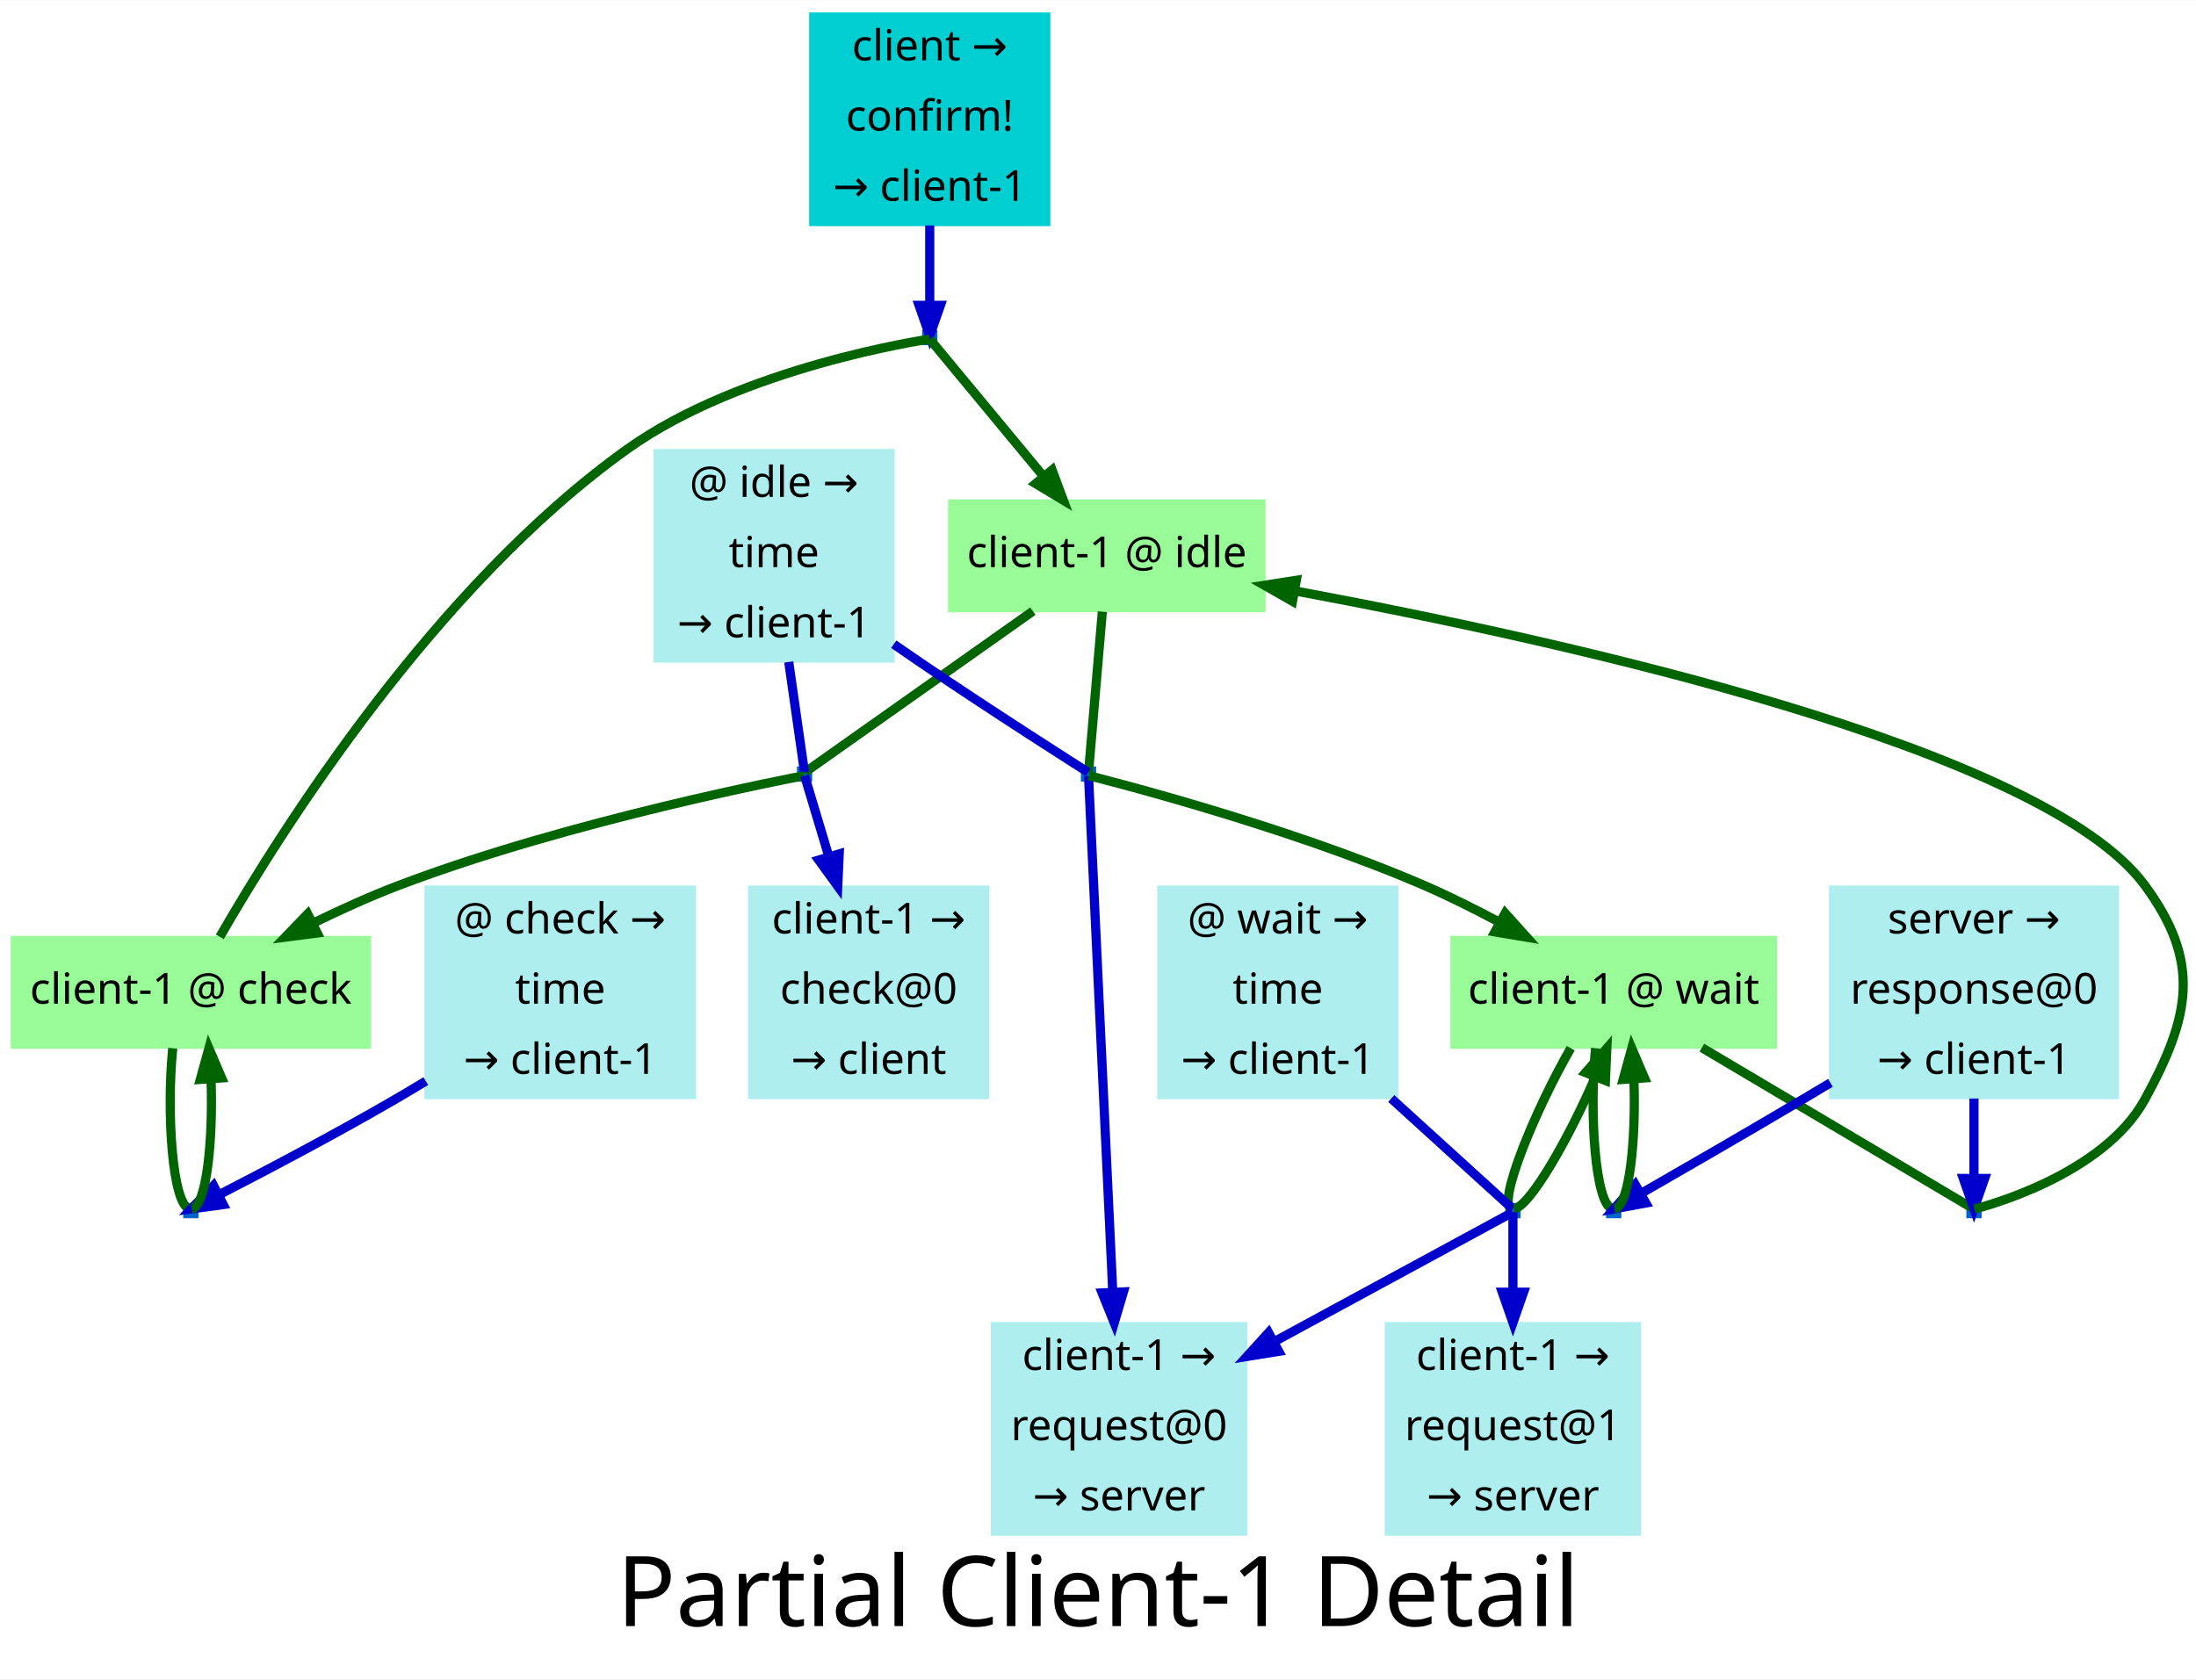
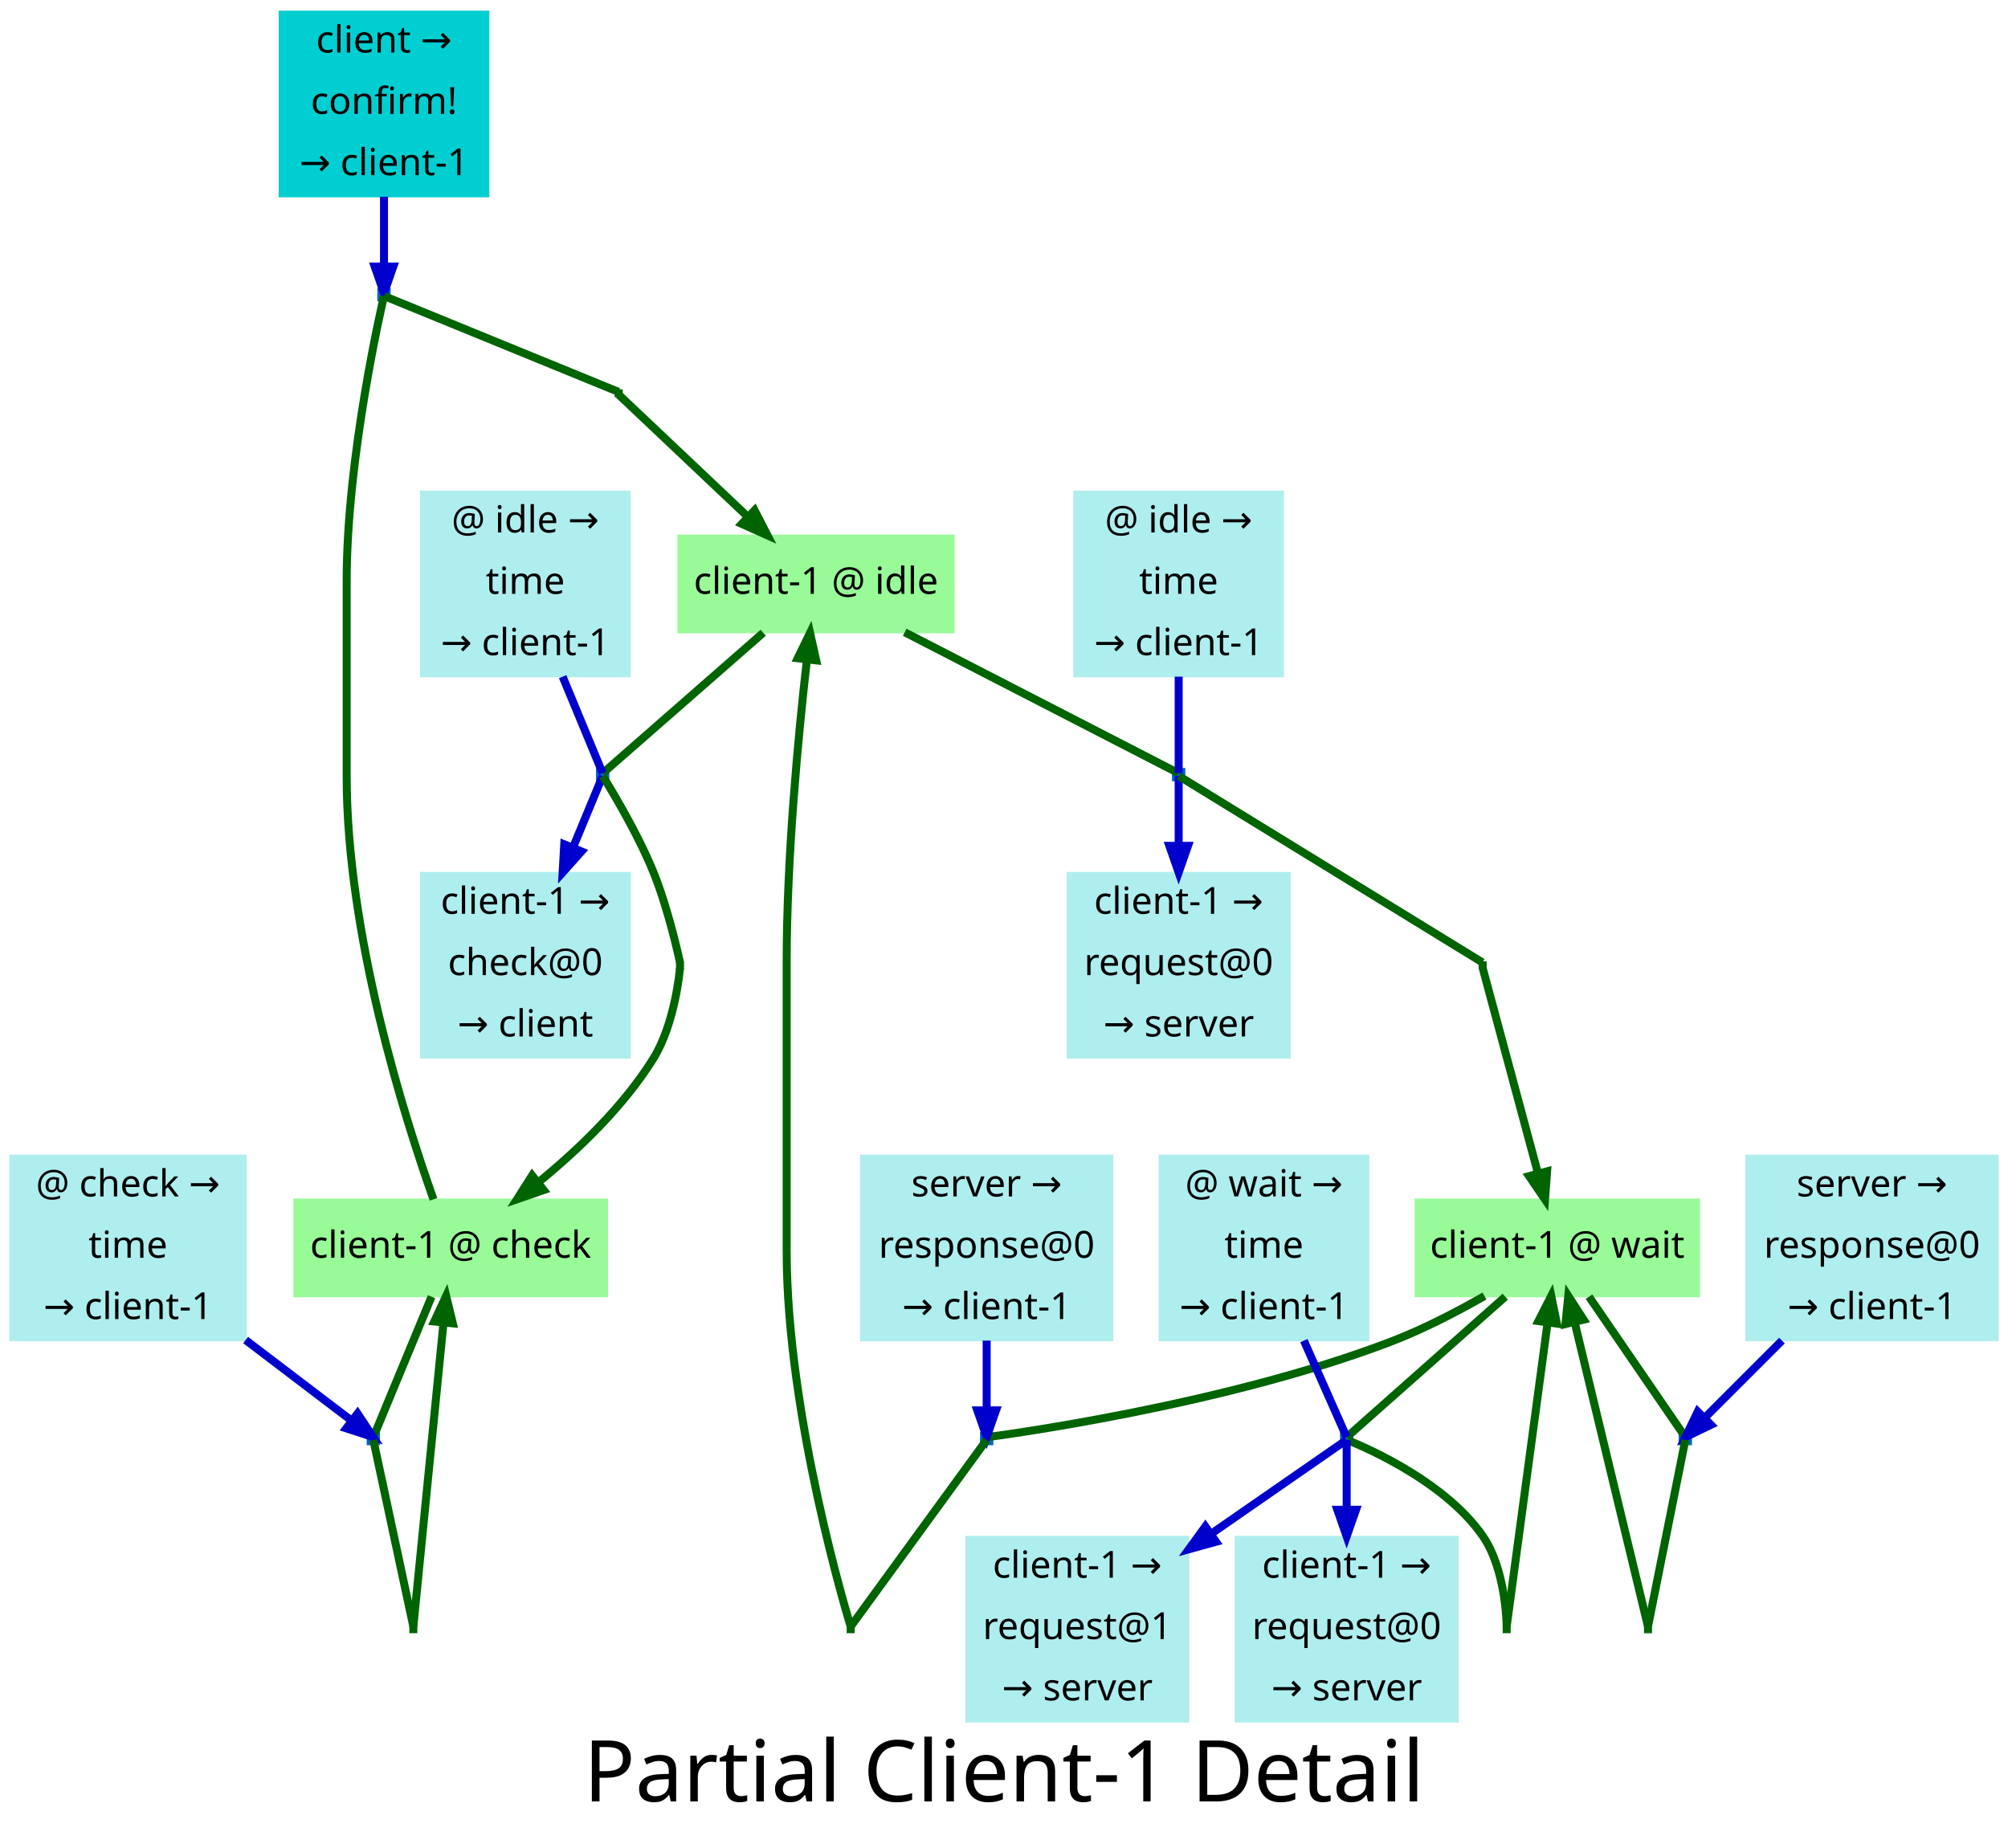
- <svg xmlns="http://www.w3.org/2000/svg" width="719pt" height="550pt" viewBox="0.00 0.00 719.21 550.00">
-   <g id="graph0" class="graph" transform="scale(1 1) rotate(0) translate(4 546)">
-     <polygon fill="white" stroke="transparent" points="-4,4 -4,-546 715.21,-546 715.21,4 -4,4" />
-     <text text-anchor="middle" x="355.61" y="-13.4" font-family="Sans-Serif" font-size="32.00">Partial Client-1 Detail</text>
+ <svg xmlns="http://www.w3.org/2000/svg" width="753pt" height="693pt" viewBox="0.00 0.00 753.00 693.00">
+   <g id="graph0" class="graph" transform="scale(1 1) rotate(0) translate(4 689)">
+     <polygon fill="white" stroke="transparent" points="-4,4 -4,-689 749,-689 749,4 -4,4" />
+     <text text-anchor="middle" x="372.5" y="-13.4" font-family="Sans-Serif" font-size="32.00">Partial Client-1 Detail</text>
    <g id="node1" class="node">
-       <polygon fill="darkturquoise" stroke="darkturquoise" points="261.5,-472.5 261.5,-541.5 339.5,-541.5 339.5,-472.5 261.5,-472.5" />
-       <text text-anchor="middle" x="300.5" y="-526.3" font-family="Sans-Serif" font-size="14.00">client →</text>
-       <polyline fill="none" stroke="darkturquoise" points="261.5,-518.5 339.5,-518.5 " />
-       <text text-anchor="middle" x="300.5" y="-503.3" font-family="Sans-Serif" font-size="14.00">confirm!</text>
-       <polyline fill="none" stroke="darkturquoise" points="261.5,-495.5 339.5,-495.5 " />
-       <text text-anchor="middle" x="300.5" y="-480.3" font-family="Sans-Serif" font-size="14.00">→ client-1</text>
+       <polygon fill="darkturquoise" stroke="darkturquoise" points="101,-615.5 101,-684.5 179,-684.5 179,-615.5 101,-615.5" />
+       <text text-anchor="middle" x="140" y="-669.3" font-family="Sans-Serif" font-size="14.00">client →</text>
+       <polyline fill="none" stroke="darkturquoise" points="101,-661.5 179,-661.5 " />
+       <text text-anchor="middle" x="140" y="-646.3" font-family="Sans-Serif" font-size="14.00">confirm!</text>
+       <polyline fill="none" stroke="darkturquoise" points="101,-638.5 179,-638.5 " />
+       <text text-anchor="middle" x="140" y="-623.3" font-family="Sans-Serif" font-size="14.00">→ client-1</text>
    </g>
    <g id="node2" class="node">
-       <polygon fill="none" stroke="#0063cd" stroke-width="4" points="301,-436 300,-436 300,-435 301,-435 301,-436" />
+       <polygon fill="none" stroke="#0063cd" stroke-width="4" points="140.5,-579 139.5,-579 139.5,-578 140.5,-578 140.5,-579" />
    </g>
    <g id="edge1" class="edge">
-       <path fill="none" stroke="mediumblue" stroke-width="3" d="M300.5,-472.23C300.5,-462.75 300.5,-453.14 300.5,-446.21" />
-       <polygon fill="mediumblue" stroke="mediumblue" stroke-width="3" points="304,-446.05 300.5,-436.05 297,-446.05 304,-446.05" />
+       <path fill="none" stroke="mediumblue" stroke-width="3" d="M140,-615.23C140,-605.75 140,-596.14 140,-589.21" />
+       <polygon fill="mediumblue" stroke="mediumblue" stroke-width="3" points="143.5,-589.05 140,-579.05 136.5,-589.05 143.5,-589.05" />
+     </g>
+     <g id="node3" class="node">
+       <polygon fill="none" stroke="darkgreen" stroke-width="2" points="228.5,-542 227.5,-542 227.5,-541 228.5,-541 228.5,-542" />
+     </g>
+     <g id="edge3" class="edge">
+       <path fill="none" stroke="darkgreen" stroke-width="3" d="M140.06,-577.97C142.69,-576.9 225.36,-543.08 227.94,-542.03" />
+     </g>
+     <g id="node5" class="node">
+       <polygon fill="palegreen" stroke="palegreen" points="353.5,-488 250.5,-488 250.5,-452 353.5,-452 353.5,-488" />
+       <text text-anchor="middle" x="302" y="-466.3" font-family="Sans-Serif" font-size="14.00">client-1 @ idle</text>
+     </g>
+     <g id="edge4" class="edge">
+       <path fill="none" stroke="darkgreen" stroke-width="3" d="M228.05,-540.95C229.39,-539.68 255.61,-514.88 276.45,-495.17" />
+       <polygon fill="darkgreen" stroke="darkgreen" stroke-width="3" points="278.97,-497.61 283.83,-488.19 274.16,-492.52 278.97,-497.61" />
    </g>
    <g id="node4" class="node">
-       <polygon fill="palegreen" stroke="palegreen" points="410,-382 307,-382 307,-346 410,-346 410,-382" />
-       <text text-anchor="middle" x="358.5" y="-360.3" font-family="Sans-Serif" font-size="14.00">client-1 @ idle</text>
-     </g>
-     <g id="edge3" class="edge">
-       <path fill="none" stroke="darkgreen" stroke-width="3" d="M300.54,-434.95C301.58,-433.7 321.6,-409.53 337.83,-389.95" />
-       <polygon fill="darkgreen" stroke="darkgreen" stroke-width="3" points="340.57,-392.12 344.26,-382.19 335.18,-387.66 340.57,-392.12" />
-     </g>
-     <g id="node3" class="node">
-       <polygon fill="palegreen" stroke="palegreen" points="117,-239 0,-239 0,-203 117,-203 117,-239" />
-       <text text-anchor="middle" x="58.5" y="-217.3" font-family="Sans-Serif" font-size="14.00">client-1 @ check</text>
+       <polygon fill="palegreen" stroke="palegreen" points="223.5,-239 106.5,-239 106.5,-203 223.5,-203 223.5,-239" />
+       <text text-anchor="middle" x="165" y="-217.3" font-family="Sans-Serif" font-size="14.00">client-1 @ check</text>
    </g>
    <g id="edge2" class="edge">
-       <path fill="none" stroke="darkgreen" stroke-width="3" d="M68,-239.2C88.14,-274.16 138.48,-354.01 201.5,-399 239.01,-425.78 298.6,-434.72 300.46,-434.99" />
+       <path fill="none" stroke="darkgreen" stroke-width="3" d="M158.56,-239.21C147.48,-270.39 126,-338.54 126,-398 126,-471 126,-471 126,-471 126,-518.21 139.57,-576.16 139.99,-577.96" />
+     </g>
+     <g id="node7" class="node">
+       <polygon fill="none" stroke="#0063cd" stroke-width="4" points="136.5,-150 135.5,-150 135.5,-149 136.5,-149 136.5,-150" />
+     </g>
+     <g id="edge6" class="edge">
+       <path fill="none" stroke="darkgreen" stroke-width="3" d="M157.83,-202.7C149.51,-182.62 136.82,-151.99 136.04,-150.09" />
+     </g>
+     <g id="node11" class="node">
+       <polygon fill="none" stroke="#0063cd" stroke-width="4" points="222.5,-399 221.5,-399 221.5,-398 222.5,-398 222.5,-399" />
+     </g>
+     <g id="edge11" class="edge">
+       <path fill="none" stroke="darkgreen" stroke-width="3" d="M282.22,-451.7C259.27,-431.62 224.27,-400.99 222.11,-399.09" />
+     </g>
+     <g id="node15" class="node">
+       <polygon fill="none" stroke="#0063cd" stroke-width="4" points="438.5,-399 437.5,-399 437.5,-398 438.5,-398 438.5,-399" />
+     </g>
+     <g id="edge16" class="edge">
+       <path fill="none" stroke="darkgreen" stroke-width="3" d="M335.27,-451.88C374.9,-431.48 436.05,-400 437.95,-399.02" />
    </g>
    <g id="node6" class="node">
-       <polygon fill="none" stroke="#0063cd" stroke-width="4" points="59,-150 58,-150 58,-149 59,-149 59,-150" />
+       <polygon fill="paleturquoise" stroke="paleturquoise" points="0,-186.5 0,-255.5 88,-255.5 88,-186.5 0,-186.5" />
+       <text text-anchor="middle" x="44" y="-240.3" font-family="Sans-Serif" font-size="14.00">@ check →</text>
+       <polyline fill="none" stroke="paleturquoise" points="0,-232.5 88,-232.5 " />
+       <text text-anchor="middle" x="44" y="-217.3" font-family="Sans-Serif" font-size="14.00">time</text>
+       <polyline fill="none" stroke="paleturquoise" points="0,-209.5 88,-209.5 " />
+       <text text-anchor="middle" x="44" y="-194.3" font-family="Sans-Serif" font-size="14.00">→ client-1</text>
    </g>
    <g id="edge5" class="edge">
-       <path fill="none" stroke="darkgreen" stroke-width="3" d="M52.58,-202.7C50.48,-182.29 52.36,-151 58.22,-150.02" />
+       <path fill="none" stroke="mediumblue" stroke-width="3" d="M88.11,-186.44C103.3,-174.88 118.77,-163.11 127.87,-156.19" />
+       <polygon fill="mediumblue" stroke="mediumblue" stroke-width="3" points="130.09,-158.89 135.93,-150.05 125.85,-153.32 130.09,-158.89" />
+     </g>
+     <g id="node8" class="node">
+       <polygon fill="none" stroke="darkgreen" stroke-width="2" points="151.5,-78.5 150.5,-78.5 150.5,-77.5 151.5,-77.5 151.5,-78.5" />
+     </g>
+     <g id="edge7" class="edge">
+       <path fill="none" stroke="darkgreen" stroke-width="3" d="M136.01,-148.95C136.46,-146.86 150.55,-81.1 150.99,-79.05" />
+     </g>
+     <g id="edge8" class="edge">
+       <path fill="none" stroke="darkgreen" stroke-width="3" d="M151.01,-79.06C151.25,-81.48 158.33,-152.78 162.32,-193.02" />
+       <polygon fill="darkgreen" stroke="darkgreen" stroke-width="3" points="158.84,-193.39 163.31,-202.99 165.81,-192.7 158.84,-193.39" />
    </g>
    <g id="node9" class="node">
-       <polygon fill="none" stroke="#0063cd" stroke-width="4" points="260,-293 259,-293 259,-292 260,-292 260,-293" />
+       <polygon fill="paleturquoise" stroke="paleturquoise" points="154,-292.5 154,-361.5 232,-361.5 232,-292.5 154,-292.5" />
+       <text text-anchor="middle" x="193" y="-346.3" font-family="Sans-Serif" font-size="14.00">client-1 →</text>
+       <polyline fill="none" stroke="paleturquoise" points="154,-338.5 232,-338.5 " />
+       <text text-anchor="middle" x="193" y="-323.3" font-family="Sans-Serif" font-size="14.00">check@0</text>
+       <polyline fill="none" stroke="paleturquoise" points="154,-315.5 232,-315.5 " />
+       <text text-anchor="middle" x="193" y="-300.3" font-family="Sans-Serif" font-size="14.00">→ client</text>
+     </g>
+     <g id="node10" class="node">
+       <polygon fill="paleturquoise" stroke="paleturquoise" points="154,-435.5 154,-504.5 232,-504.5 232,-435.5 154,-435.5" />
+       <text text-anchor="middle" x="193" y="-489.3" font-family="Sans-Serif" font-size="14.00">@ idle →</text>
+       <polyline fill="none" stroke="paleturquoise" points="154,-481.5 232,-481.5 " />
+       <text text-anchor="middle" x="193" y="-466.3" font-family="Sans-Serif" font-size="14.00">time</text>
+       <polyline fill="none" stroke="paleturquoise" points="154,-458.5 232,-458.5 " />
+       <text text-anchor="middle" x="193" y="-443.3" font-family="Sans-Serif" font-size="14.00">→ client-1</text>
+     </g>
+     <g id="edge10" class="edge">
+       <path fill="none" stroke="mediumblue" stroke-width="3" d="M206.99,-435.23C214.17,-417.89 221.53,-400.15 221.98,-399.05" />
    </g>
    <g id="edge9" class="edge">
-       <path fill="none" stroke="darkgreen" stroke-width="3" d="M334.28,-345.88C305.89,-325.8 262.33,-295 259.63,-293.09" />
-     </g>
-     <g id="node11" class="node">
-       <polygon fill="none" stroke="#0063cd" stroke-width="4" points="353,-293 352,-293 352,-292 353,-292 353,-293" />
+       <path fill="none" stroke="mediumblue" stroke-width="3" d="M221.98,-397.95C221.62,-397.07 216.6,-384.97 210.84,-371.07" />
+       <polygon fill="mediumblue" stroke="mediumblue" stroke-width="3" points="214.05,-369.68 206.99,-361.78 207.59,-372.35 214.05,-369.68" />
+     </g>
+     <g id="node12" class="node">
+       <polygon fill="none" stroke="darkgreen" stroke-width="2" points="251.5,-327.5 250.5,-327.5 250.5,-326.5 251.5,-326.5 251.5,-327.5" />
+     </g>
+     <g id="edge12" class="edge">
+       <path fill="none" stroke="darkgreen" stroke-width="3" d="M222.04,-397.94C222.76,-396.8 234.4,-378.24 241,-362 246.74,-347.86 250.74,-329.21 250.99,-328.06" />
    </g>
    <g id="edge13" class="edge">
-       <path fill="none" stroke="darkgreen" stroke-width="3" d="M357.02,-345.7C355.3,-325.62 352.67,-294.99 352.51,-293.09" />
-     </g>
-     <g id="node5" class="node">
-       <polygon fill="paleturquoise" stroke="paleturquoise" points="135.5,-186.5 135.5,-255.5 223.5,-255.5 223.5,-186.5 135.5,-186.5" />
-       <text text-anchor="middle" x="179.5" y="-240.3" font-family="Sans-Serif" font-size="14.00">@ check →</text>
-       <polyline fill="none" stroke="paleturquoise" points="135.5,-232.5 223.5,-232.5 " />
-       <text text-anchor="middle" x="179.5" y="-217.3" font-family="Sans-Serif" font-size="14.00">time</text>
-       <polyline fill="none" stroke="paleturquoise" points="135.5,-209.5 223.5,-209.5 " />
-       <text text-anchor="middle" x="179.5" y="-194.3" font-family="Sans-Serif" font-size="14.00">→ client-1</text>
-     </g>
-     <g id="edge4" class="edge">
-       <path fill="none" stroke="mediumblue" stroke-width="3" d="M135.45,-191.92C132.1,-189.89 128.75,-187.9 125.5,-186 105.16,-174.15 80.66,-161.35 67.66,-154.67" />
-       <polygon fill="mediumblue" stroke="mediumblue" stroke-width="3" points="69.11,-151.48 58.61,-150.05 65.93,-157.71 69.11,-151.48" />
-     </g>
-     <g id="edge6" class="edge">
-       <path fill="none" stroke="darkgreen" stroke-width="3" d="M58.78,-150.02C63.73,-150.84 65.84,-173.25 65.11,-192.49" />
-       <polygon fill="darkgreen" stroke="darkgreen" stroke-width="3" points="61.6,-192.48 64.42,-202.7 68.59,-192.96 61.6,-192.48" />
-     </g>
-     <g id="node7" class="node">
-       <polygon fill="paleturquoise" stroke="paleturquoise" points="241.5,-186.5 241.5,-255.5 319.5,-255.5 319.5,-186.5 241.5,-186.5" />
-       <text text-anchor="middle" x="280.5" y="-240.3" font-family="Sans-Serif" font-size="14.00">client-1 →</text>
-       <polyline fill="none" stroke="paleturquoise" points="241.5,-232.5 319.5,-232.5 " />
-       <text text-anchor="middle" x="280.5" y="-217.3" font-family="Sans-Serif" font-size="14.00">check@0</text>
-       <polyline fill="none" stroke="paleturquoise" points="241.5,-209.5 319.5,-209.5 " />
-       <text text-anchor="middle" x="280.5" y="-194.3" font-family="Sans-Serif" font-size="14.00">→ client</text>
-     </g>
-     <g id="node8" class="node">
-       <polygon fill="paleturquoise" stroke="paleturquoise" points="210.5,-329.5 210.5,-398.5 288.5,-398.5 288.5,-329.5 210.5,-329.5" />
-       <text text-anchor="middle" x="249.5" y="-383.3" font-family="Sans-Serif" font-size="14.00">@ idle →</text>
-       <polyline fill="none" stroke="paleturquoise" points="210.5,-375.5 288.5,-375.5 " />
-       <text text-anchor="middle" x="249.5" y="-360.3" font-family="Sans-Serif" font-size="14.00">time</text>
-       <polyline fill="none" stroke="paleturquoise" points="210.5,-352.5 288.5,-352.5 " />
-       <text text-anchor="middle" x="249.5" y="-337.3" font-family="Sans-Serif" font-size="14.00">→ client-1</text>
-     </g>
-     <g id="edge8" class="edge">
-       <path fill="none" stroke="mediumblue" stroke-width="3" d="M254.32,-329.23C256.8,-311.89 259.34,-294.15 259.49,-293.05" />
-     </g>
-     <g id="edge12" class="edge">
-       <path fill="none" stroke="mediumblue" stroke-width="3" d="M288.71,-335.05C291.68,-332.99 294.63,-330.95 297.5,-329 320.89,-313.07 350.58,-294.22 352.41,-293.06" />
-     </g>
-     <g id="edge10" class="edge">
-       <path fill="none" stroke="darkgreen" stroke-width="3" d="M259.44,-291.99C257.14,-291.55 182.83,-277.46 126.5,-256 117.25,-252.48 107.59,-248.1 98.55,-243.68" />
-       <polygon fill="darkgreen" stroke="darkgreen" stroke-width="3" points="99.9,-240.44 89.4,-239.08 96.76,-246.7 99.9,-240.44" />
-     </g>
-     <g id="edge7" class="edge">
-       <path fill="none" stroke="mediumblue" stroke-width="3" d="M259.52,-291.95C259.78,-291.08 263.34,-279.2 267.46,-265.47" />
-       <polygon fill="mediumblue" stroke="mediumblue" stroke-width="3" points="270.85,-266.36 270.37,-255.78 264.14,-264.35 270.85,-266.36" />
-     </g>
-     <g id="node10" class="node">
-       <polygon fill="paleturquoise" stroke="paleturquoise" points="321,-43.5 321,-112.5 404,-112.5 404,-43.5 321,-43.5" />
-       <text text-anchor="middle" x="362.5" y="-97.3" font-family="Sans-Serif" font-size="14.00">client-1 →</text>
-       <polyline fill="none" stroke="paleturquoise" points="321,-89.5 404,-89.5 " />
-       <text text-anchor="middle" x="362.5" y="-74.3" font-family="Sans-Serif" font-size="14.00">request@0</text>
-       <polyline fill="none" stroke="paleturquoise" points="321,-66.5 404,-66.5 " />
-       <text text-anchor="middle" x="362.5" y="-51.3" font-family="Sans-Serif" font-size="14.00">→ server</text>
-     </g>
-     <g id="edge11" class="edge">
-       <path fill="none" stroke="mediumblue" stroke-width="3" d="M352.51,-291.85C352.72,-287.31 357.58,-183.83 360.44,-122.86" />
-       <polygon fill="mediumblue" stroke="mediumblue" stroke-width="3" points="363.94,-122.88 360.92,-112.73 356.95,-122.55 363.94,-122.88" />
-     </g>
-     <g id="node12" class="node">
-       <polygon fill="palegreen" stroke="palegreen" points="577.5,-239 471.5,-239 471.5,-203 577.5,-203 577.5,-239" />
-       <text text-anchor="middle" x="524.5" y="-217.3" font-family="Sans-Serif" font-size="14.00">client-1 @ wait</text>
+       <path fill="none" stroke="darkgreen" stroke-width="3" d="M250.99,-325.94C250.89,-324.72 249.06,-304.96 241,-292 229.89,-274.13 213.01,-257.95 197.98,-245.65" />
+       <polygon fill="darkgreen" stroke="darkgreen" stroke-width="3" points="199.88,-242.69 189.86,-239.23 195.54,-248.18 199.88,-242.69" />
+     </g>
+     <g id="node13" class="node">
+       <polygon fill="paleturquoise" stroke="paleturquoise" points="396.5,-292.5 396.5,-361.5 479.5,-361.5 479.5,-292.5 396.5,-292.5" />
+       <text text-anchor="middle" x="438" y="-346.3" font-family="Sans-Serif" font-size="14.00">client-1 →</text>
+       <polyline fill="none" stroke="paleturquoise" points="396.5,-338.5 479.5,-338.5 " />
+       <text text-anchor="middle" x="438" y="-323.3" font-family="Sans-Serif" font-size="14.00">request@0</text>
+       <polyline fill="none" stroke="paleturquoise" points="396.5,-315.5 479.5,-315.5 " />
+       <text text-anchor="middle" x="438" y="-300.3" font-family="Sans-Serif" font-size="14.00">→ server</text>
+     </g>
+     <g id="node14" class="node">
+       <polygon fill="paleturquoise" stroke="paleturquoise" points="399,-435.5 399,-504.5 477,-504.5 477,-435.5 399,-435.5" />
+       <text text-anchor="middle" x="438" y="-489.3" font-family="Sans-Serif" font-size="14.00">@ idle →</text>
+       <polyline fill="none" stroke="paleturquoise" points="399,-481.5 477,-481.5 " />
+       <text text-anchor="middle" x="438" y="-466.3" font-family="Sans-Serif" font-size="14.00">time</text>
+       <polyline fill="none" stroke="paleturquoise" points="399,-458.5 477,-458.5 " />
+       <text text-anchor="middle" x="438" y="-443.3" font-family="Sans-Serif" font-size="14.00">→ client-1</text>
+     </g>
+     <g id="edge15" class="edge">
+       <path fill="none" stroke="mediumblue" stroke-width="3" d="M438,-435.23C438,-417.89 438,-400.15 438,-399.05" />
    </g>
    <g id="edge14" class="edge">
-       <path fill="none" stroke="darkgreen" stroke-width="3" d="M352.55,-291.99C354.46,-291.51 416.04,-276.14 462.5,-256 470.68,-252.45 479.22,-248.18 487.24,-243.88" />
-       <polygon fill="darkgreen" stroke="darkgreen" stroke-width="3" points="488.96,-246.93 496.04,-239.05 485.59,-240.8 488.96,-246.93" />
-     </g>
-     <g id="node14" class="node">
-       <polygon fill="none" stroke="#0063cd" stroke-width="4" points="525,-150 524,-150 524,-149 525,-149 525,-150" />
-     </g>
-     <g id="edge16" class="edge">
-       <path fill="none" stroke="darkgreen" stroke-width="3" d="M518.58,-202.7C516.48,-182.29 518.36,-151 524.22,-150.02" />
+       <path fill="none" stroke="mediumblue" stroke-width="3" d="M438,-397.95C438,-397.09 438,-385.43 438,-371.86" />
+       <polygon fill="mediumblue" stroke="mediumblue" stroke-width="3" points="441.5,-371.78 438,-361.78 434.5,-371.78 441.5,-371.78" />
+     </g>
+     <g id="node16" class="node">
+       <polygon fill="none" stroke="darkgreen" stroke-width="2" points="552.5,-327.5 551.5,-327.5 551.5,-326.5 552.5,-326.5 552.5,-327.5" />
+     </g>
+     <g id="edge17" class="edge">
+       <path fill="none" stroke="darkgreen" stroke-width="3" d="M438.08,-397.95C441.48,-395.86 548.57,-330.1 551.92,-328.05" />
    </g>
    <g id="node17" class="node">
-       <polygon fill="none" stroke="#0063cd" stroke-width="4" points="492,-150 491,-150 491,-149 492,-149 492,-150" />
+       <polygon fill="palegreen" stroke="palegreen" points="633,-239 527,-239 527,-203 633,-203 633,-239" />
+       <text text-anchor="middle" x="580" y="-217.3" font-family="Sans-Serif" font-size="14.00">client-1 @ wait</text>
+     </g>
+     <g id="edge18" class="edge">
+       <path fill="none" stroke="darkgreen" stroke-width="3" d="M552.02,-325.92C552.58,-323.84 564.6,-279.19 572.71,-249.09" />
+       <polygon fill="darkgreen" stroke="darkgreen" stroke-width="3" points="576.16,-249.72 575.38,-239.15 569.4,-247.9 576.16,-249.72" />
+     </g>
+     <g id="node19" class="node">
+       <polygon fill="none" stroke="#0063cd" stroke-width="4" points="628.5,-150 627.5,-150 627.5,-149 628.5,-149 628.5,-150" />
    </g>
    <g id="edge20" class="edge">
-       <path fill="none" stroke="darkgreen" stroke-width="3" d="M510.43,-202.7C498.89,-182.62 486.24,-151.99 490.99,-150.09" />
+       <path fill="none" stroke="darkgreen" stroke-width="3" d="M591.87,-202.7C605.64,-182.62 626.64,-151.99 627.94,-150.09" />
+     </g>
+     <g id="node23" class="node">
+       <polygon fill="none" stroke="#0063cd" stroke-width="4" points="501.5,-150 500.5,-150 500.5,-149 501.5,-149 501.5,-150" />
+     </g>
+     <g id="edge25" class="edge">
+       <path fill="none" stroke="darkgreen" stroke-width="3" d="M560.47,-202.7C537.81,-182.62 503.24,-151.99 501.1,-150.09" />
+     </g>
+     <g id="node27" class="node">
+       <polygon fill="none" stroke="#0063cd" stroke-width="4" points="366.5,-150 365.5,-150 365.5,-149 366.5,-149 366.5,-150" />
+     </g>
+     <g id="edge30" class="edge">
+       <path fill="none" stroke="darkgreen" stroke-width="3" d="M552.68,-202.95C542.14,-196.93 529.8,-190.54 518,-186 454.21,-161.47 368.72,-150.35 366.06,-150.01" />
    </g>
    <g id="node18" class="node">
-       <polygon fill="none" stroke="#0063cd" stroke-width="4" points="643,-150 642,-150 642,-149 643,-149 643,-150" />
+       <polygon fill="paleturquoise" stroke="paleturquoise" points="651,-186.5 651,-255.5 745,-255.5 745,-186.5 651,-186.5" />
+       <text text-anchor="middle" x="698" y="-240.3" font-family="Sans-Serif" font-size="14.00">server →</text>
+       <polyline fill="none" stroke="paleturquoise" points="651,-232.5 745,-232.5 " />
+       <text text-anchor="middle" x="698" y="-217.3" font-family="Sans-Serif" font-size="14.00">response@0</text>
+       <polyline fill="none" stroke="paleturquoise" points="651,-209.5 745,-209.5 " />
+       <text text-anchor="middle" x="698" y="-194.3" font-family="Sans-Serif" font-size="14.00">→ client-1</text>
+     </g>
+     <g id="edge19" class="edge">
+       <path fill="none" stroke="mediumblue" stroke-width="3" d="M664.23,-186.23C653.26,-175.26 642.12,-164.12 635.15,-157.15" />
+       <polygon fill="mediumblue" stroke="mediumblue" stroke-width="3" points="637.6,-154.65 628.05,-150.05 632.65,-159.6 637.6,-154.65" />
+     </g>
+     <g id="node20" class="node">
+       <polygon fill="none" stroke="darkgreen" stroke-width="2" points="614.5,-78.5 613.5,-78.5 613.5,-77.5 614.5,-77.5 614.5,-78.5" />
+     </g>
+     <g id="edge21" class="edge">
+       <path fill="none" stroke="darkgreen" stroke-width="3" d="M627.99,-148.95C627.57,-146.86 614.42,-81.1 614.01,-79.05" />
+     </g>
+     <g id="edge22" class="edge">
+       <path fill="none" stroke="darkgreen" stroke-width="3" d="M613.98,-79.06C613.4,-81.48 596.21,-152.78 586.51,-193.02" />
+       <polygon fill="darkgreen" stroke="darkgreen" stroke-width="3" points="583.04,-192.45 584.1,-202.99 589.85,-194.09 583.04,-192.45" />
+     </g>
+     <g id="node21" class="node">
+       <polygon fill="paleturquoise" stroke="paleturquoise" points="358.5,-43.5 358.5,-112.5 441.5,-112.5 441.5,-43.5 358.5,-43.5" />
+       <text text-anchor="middle" x="400" y="-97.3" font-family="Sans-Serif" font-size="14.00">client-1 →</text>
+       <polyline fill="none" stroke="paleturquoise" points="358.5,-89.5 441.5,-89.5 " />
+       <text text-anchor="middle" x="400" y="-74.3" font-family="Sans-Serif" font-size="14.00">request@1</text>
+       <polyline fill="none" stroke="paleturquoise" points="358.5,-66.5 441.5,-66.5 " />
+       <text text-anchor="middle" x="400" y="-51.3" font-family="Sans-Serif" font-size="14.00">→ server</text>
+     </g>
+     <g id="node22" class="node">
+       <polygon fill="paleturquoise" stroke="paleturquoise" points="431,-186.5 431,-255.5 509,-255.5 509,-186.5 431,-186.5" />
+       <text text-anchor="middle" x="470" y="-240.3" font-family="Sans-Serif" font-size="14.00">@ wait →</text>
+       <polyline fill="none" stroke="paleturquoise" points="431,-232.5 509,-232.5 " />
+       <text text-anchor="middle" x="470" y="-217.3" font-family="Sans-Serif" font-size="14.00">time</text>
+       <polyline fill="none" stroke="paleturquoise" points="431,-209.5 509,-209.5 " />
+       <text text-anchor="middle" x="470" y="-194.3" font-family="Sans-Serif" font-size="14.00">→ client-1</text>
    </g>
    <g id="edge24" class="edge">
-       <path fill="none" stroke="darkgreen" stroke-width="3" d="M553.37,-202.88C587.21,-182.8 639.13,-152 642.34,-150.09" />
-     </g>
-     <g id="node13" class="node">
-       <polygon fill="paleturquoise" stroke="paleturquoise" points="595.5,-186.5 595.5,-255.5 689.5,-255.5 689.5,-186.5 595.5,-186.5" />
-       <text text-anchor="middle" x="642.5" y="-240.3" font-family="Sans-Serif" font-size="14.00">server →</text>
-       <polyline fill="none" stroke="paleturquoise" points="595.5,-232.5 689.5,-232.5 " />
-       <text text-anchor="middle" x="642.5" y="-217.3" font-family="Sans-Serif" font-size="14.00">response@0</text>
-       <polyline fill="none" stroke="paleturquoise" points="595.5,-209.5 689.5,-209.5 " />
-       <text text-anchor="middle" x="642.5" y="-194.3" font-family="Sans-Serif" font-size="14.00">→ client-1</text>
-     </g>
-     <g id="edge15" class="edge">
-       <path fill="none" stroke="mediumblue" stroke-width="3" d="M595.49,-191.36C592.45,-189.54 589.43,-187.74 586.5,-186 567.63,-174.8 545.34,-161.95 533.3,-155.04" />
-       <polygon fill="mediumblue" stroke="mediumblue" stroke-width="3" points="535.02,-151.99 524.6,-150.06 531.54,-158.06 535.02,-151.99" />
+       <path fill="none" stroke="mediumblue" stroke-width="3" d="M484.96,-186.23C492.63,-168.89 500.49,-151.15 500.98,-150.05" />
    </g>
    <g id="edge23" class="edge">
-       <path fill="none" stroke="mediumblue" stroke-width="3" d="M642.5,-186.23C642.5,-176.75 642.5,-167.14 642.5,-160.21" />
-       <polygon fill="mediumblue" stroke="mediumblue" stroke-width="3" points="646,-160.05 642.5,-150.05 639,-160.05 646,-160.05" />
-     </g>
-     <g id="edge17" class="edge">
-       <path fill="none" stroke="darkgreen" stroke-width="3" d="M524.78,-150.02C529.73,-150.84 531.84,-173.25 531.11,-192.49" />
-       <polygon fill="darkgreen" stroke="darkgreen" stroke-width="3" points="527.6,-192.48 530.42,-202.7 534.59,-192.96 527.6,-192.48" />
-     </g>
-     <g id="node15" class="node">
-       <polygon fill="paleturquoise" stroke="paleturquoise" points="450,-43.5 450,-112.5 533,-112.5 533,-43.5 450,-43.5" />
-       <text text-anchor="middle" x="491.5" y="-97.3" font-family="Sans-Serif" font-size="14.00">client-1 →</text>
-       <polyline fill="none" stroke="paleturquoise" points="450,-89.5 533,-89.5 " />
-       <text text-anchor="middle" x="491.5" y="-74.3" font-family="Sans-Serif" font-size="14.00">request@1</text>
-       <polyline fill="none" stroke="paleturquoise" points="450,-66.5 533,-66.5 " />
-       <text text-anchor="middle" x="491.5" y="-51.3" font-family="Sans-Serif" font-size="14.00">→ server</text>
-     </g>
-     <g id="node16" class="node">
-       <polygon fill="paleturquoise" stroke="paleturquoise" points="375.5,-186.5 375.5,-255.5 453.5,-255.5 453.5,-186.5 375.5,-186.5" />
-       <text text-anchor="middle" x="414.5" y="-240.3" font-family="Sans-Serif" font-size="14.00">@ wait →</text>
-       <polyline fill="none" stroke="paleturquoise" points="375.5,-232.5 453.5,-232.5 " />
-       <text text-anchor="middle" x="414.5" y="-217.3" font-family="Sans-Serif" font-size="14.00">time</text>
-       <polyline fill="none" stroke="paleturquoise" points="375.5,-209.5 453.5,-209.5 " />
-       <text text-anchor="middle" x="414.5" y="-194.3" font-family="Sans-Serif" font-size="14.00">→ client-1</text>
-     </g>
-     <g id="edge19" class="edge">
-       <path fill="none" stroke="mediumblue" stroke-width="3" d="M451.65,-186.23C470.72,-168.89 490.24,-151.15 491.44,-150.05" />
-     </g>
-     <g id="edge22" class="edge">
-       <path fill="none" stroke="mediumblue" stroke-width="3" d="M491.41,-148.95C489.21,-147.76 448.63,-125.74 413.58,-106.72" />
-       <polygon fill="mediumblue" stroke="mediumblue" stroke-width="3" points="414.81,-103.4 404.35,-101.71 411.47,-109.55 414.81,-103.4" />
-     </g>
-     <g id="edge21" class="edge">
-       <path fill="none" stroke="darkgreen" stroke-width="3" d="M491.79,-150.02C497.2,-150.86 510.15,-173.88 518.49,-193.29" />
-       <polygon fill="darkgreen" stroke="darkgreen" stroke-width="3" points="515.29,-194.72 522.26,-202.7 521.79,-192.11 515.29,-194.72" />
-     </g>
-     <g id="edge18" class="edge">
-       <path fill="none" stroke="mediumblue" stroke-width="3" d="M491.5,-148.95C491.5,-148.09 491.5,-136.43 491.5,-122.86" />
-       <polygon fill="mediumblue" stroke="mediumblue" stroke-width="3" points="495,-122.78 491.5,-112.78 488,-122.78 495,-122.78" />
-     </g>
-     <g id="edge25" class="edge">
-       <path fill="none" stroke="darkgreen" stroke-width="3" d="M642.62,-150.03C645.09,-150.64 684.76,-160.84 698.5,-186 713.41,-213.31 716.9,-230.92 698.5,-256 665.32,-301.22 508.67,-336.05 420.03,-352.53" />
-       <polygon fill="darkgreen" stroke="darkgreen" stroke-width="3" points="419.3,-349.1 410.1,-354.35 420.56,-355.99 419.3,-349.1" />
+       <path fill="none" stroke="mediumblue" stroke-width="3" d="M500.93,-148.95C499.41,-147.9 474.68,-130.76 450.09,-113.71" />
+       <polygon fill="mediumblue" stroke="mediumblue" stroke-width="3" points="452,-110.78 441.78,-107.96 448.01,-116.53 452,-110.78" />
+     </g>
+     <g id="node24" class="node">
+       <polygon fill="none" stroke="darkgreen" stroke-width="2" points="561.5,-78.5 560.5,-78.5 560.5,-77.5 561.5,-77.5 561.5,-78.5" />
+     </g>
+     <g id="edge26" class="edge">
+       <path fill="none" stroke="darkgreen" stroke-width="3" d="M501.1,-148.96C503.18,-148.16 536.66,-135.07 552,-113 560.64,-100.57 560.99,-80.31 561,-79.06" />
+     </g>
+     <g id="node25" class="node">
+       <polygon fill="paleturquoise" stroke="paleturquoise" points="459.5,-43.5 459.5,-112.5 542.5,-112.5 542.5,-43.5 459.5,-43.5" />
+       <text text-anchor="middle" x="501" y="-97.3" font-family="Sans-Serif" font-size="14.00">client-1 →</text>
+       <polyline fill="none" stroke="paleturquoise" points="459.5,-89.5 542.5,-89.5 " />
+       <text text-anchor="middle" x="501" y="-74.3" font-family="Sans-Serif" font-size="14.00">request@0</text>
+       <polyline fill="none" stroke="paleturquoise" points="459.5,-66.5 542.5,-66.5 " />
+       <text text-anchor="middle" x="501" y="-51.3" font-family="Sans-Serif" font-size="14.00">→ server</text>
+     </g>
+     <g id="edge28" class="edge">
+       <path fill="none" stroke="mediumblue" stroke-width="3" d="M501,-148.95C501,-148.09 501,-136.43 501,-122.86" />
+       <polygon fill="mediumblue" stroke="mediumblue" stroke-width="3" points="504.5,-122.78 501,-112.78 497.5,-122.78 504.5,-122.78" />
+     </g>
+     <g id="edge27" class="edge">
+       <path fill="none" stroke="darkgreen" stroke-width="3" d="M561.01,-79.06C561.33,-81.48 570.94,-152.78 576.36,-193.02" />
+       <polygon fill="darkgreen" stroke="darkgreen" stroke-width="3" points="572.9,-193.55 577.71,-202.99 579.84,-192.61 572.9,-193.55" />
+     </g>
+     <g id="node26" class="node">
+       <polygon fill="paleturquoise" stroke="paleturquoise" points="319,-186.5 319,-255.5 413,-255.5 413,-186.5 319,-186.5" />
+       <text text-anchor="middle" x="366" y="-240.3" font-family="Sans-Serif" font-size="14.00">server →</text>
+       <polyline fill="none" stroke="paleturquoise" points="319,-232.5 413,-232.5 " />
+       <text text-anchor="middle" x="366" y="-217.3" font-family="Sans-Serif" font-size="14.00">response@0</text>
+       <polyline fill="none" stroke="paleturquoise" points="319,-209.5 413,-209.5 " />
+       <text text-anchor="middle" x="366" y="-194.3" font-family="Sans-Serif" font-size="14.00">→ client-1</text>
+     </g>
+     <g id="edge29" class="edge">
+       <path fill="none" stroke="mediumblue" stroke-width="3" d="M366,-186.23C366,-176.75 366,-167.14 366,-160.21" />
+       <polygon fill="mediumblue" stroke="mediumblue" stroke-width="3" points="369.5,-160.05 366,-150.05 362.5,-160.05 369.5,-160.05" />
+     </g>
+     <g id="node28" class="node">
+       <polygon fill="none" stroke="darkgreen" stroke-width="2" points="315.5,-78.5 314.5,-78.5 314.5,-77.5 315.5,-77.5 315.5,-78.5" />
+     </g>
+     <g id="edge31" class="edge">
+       <path fill="none" stroke="darkgreen" stroke-width="3" d="M365.96,-148.95C364.44,-146.86 316.53,-81.1 315.04,-79.05" />
+     </g>
+     <g id="edge32" class="edge">
+       <path fill="none" stroke="darkgreen" stroke-width="3" d="M314.98,-79.06C314.26,-81.42 291,-157.43 291,-220 291,-328 291,-328 291,-328 291,-367.63 295.37,-413.33 298.6,-441.69" />
+       <polygon fill="darkgreen" stroke="darkgreen" stroke-width="3" points="295.13,-442.14 299.77,-451.67 302.08,-441.33 295.13,-442.14" />
    </g>
  </g>
</svg>
